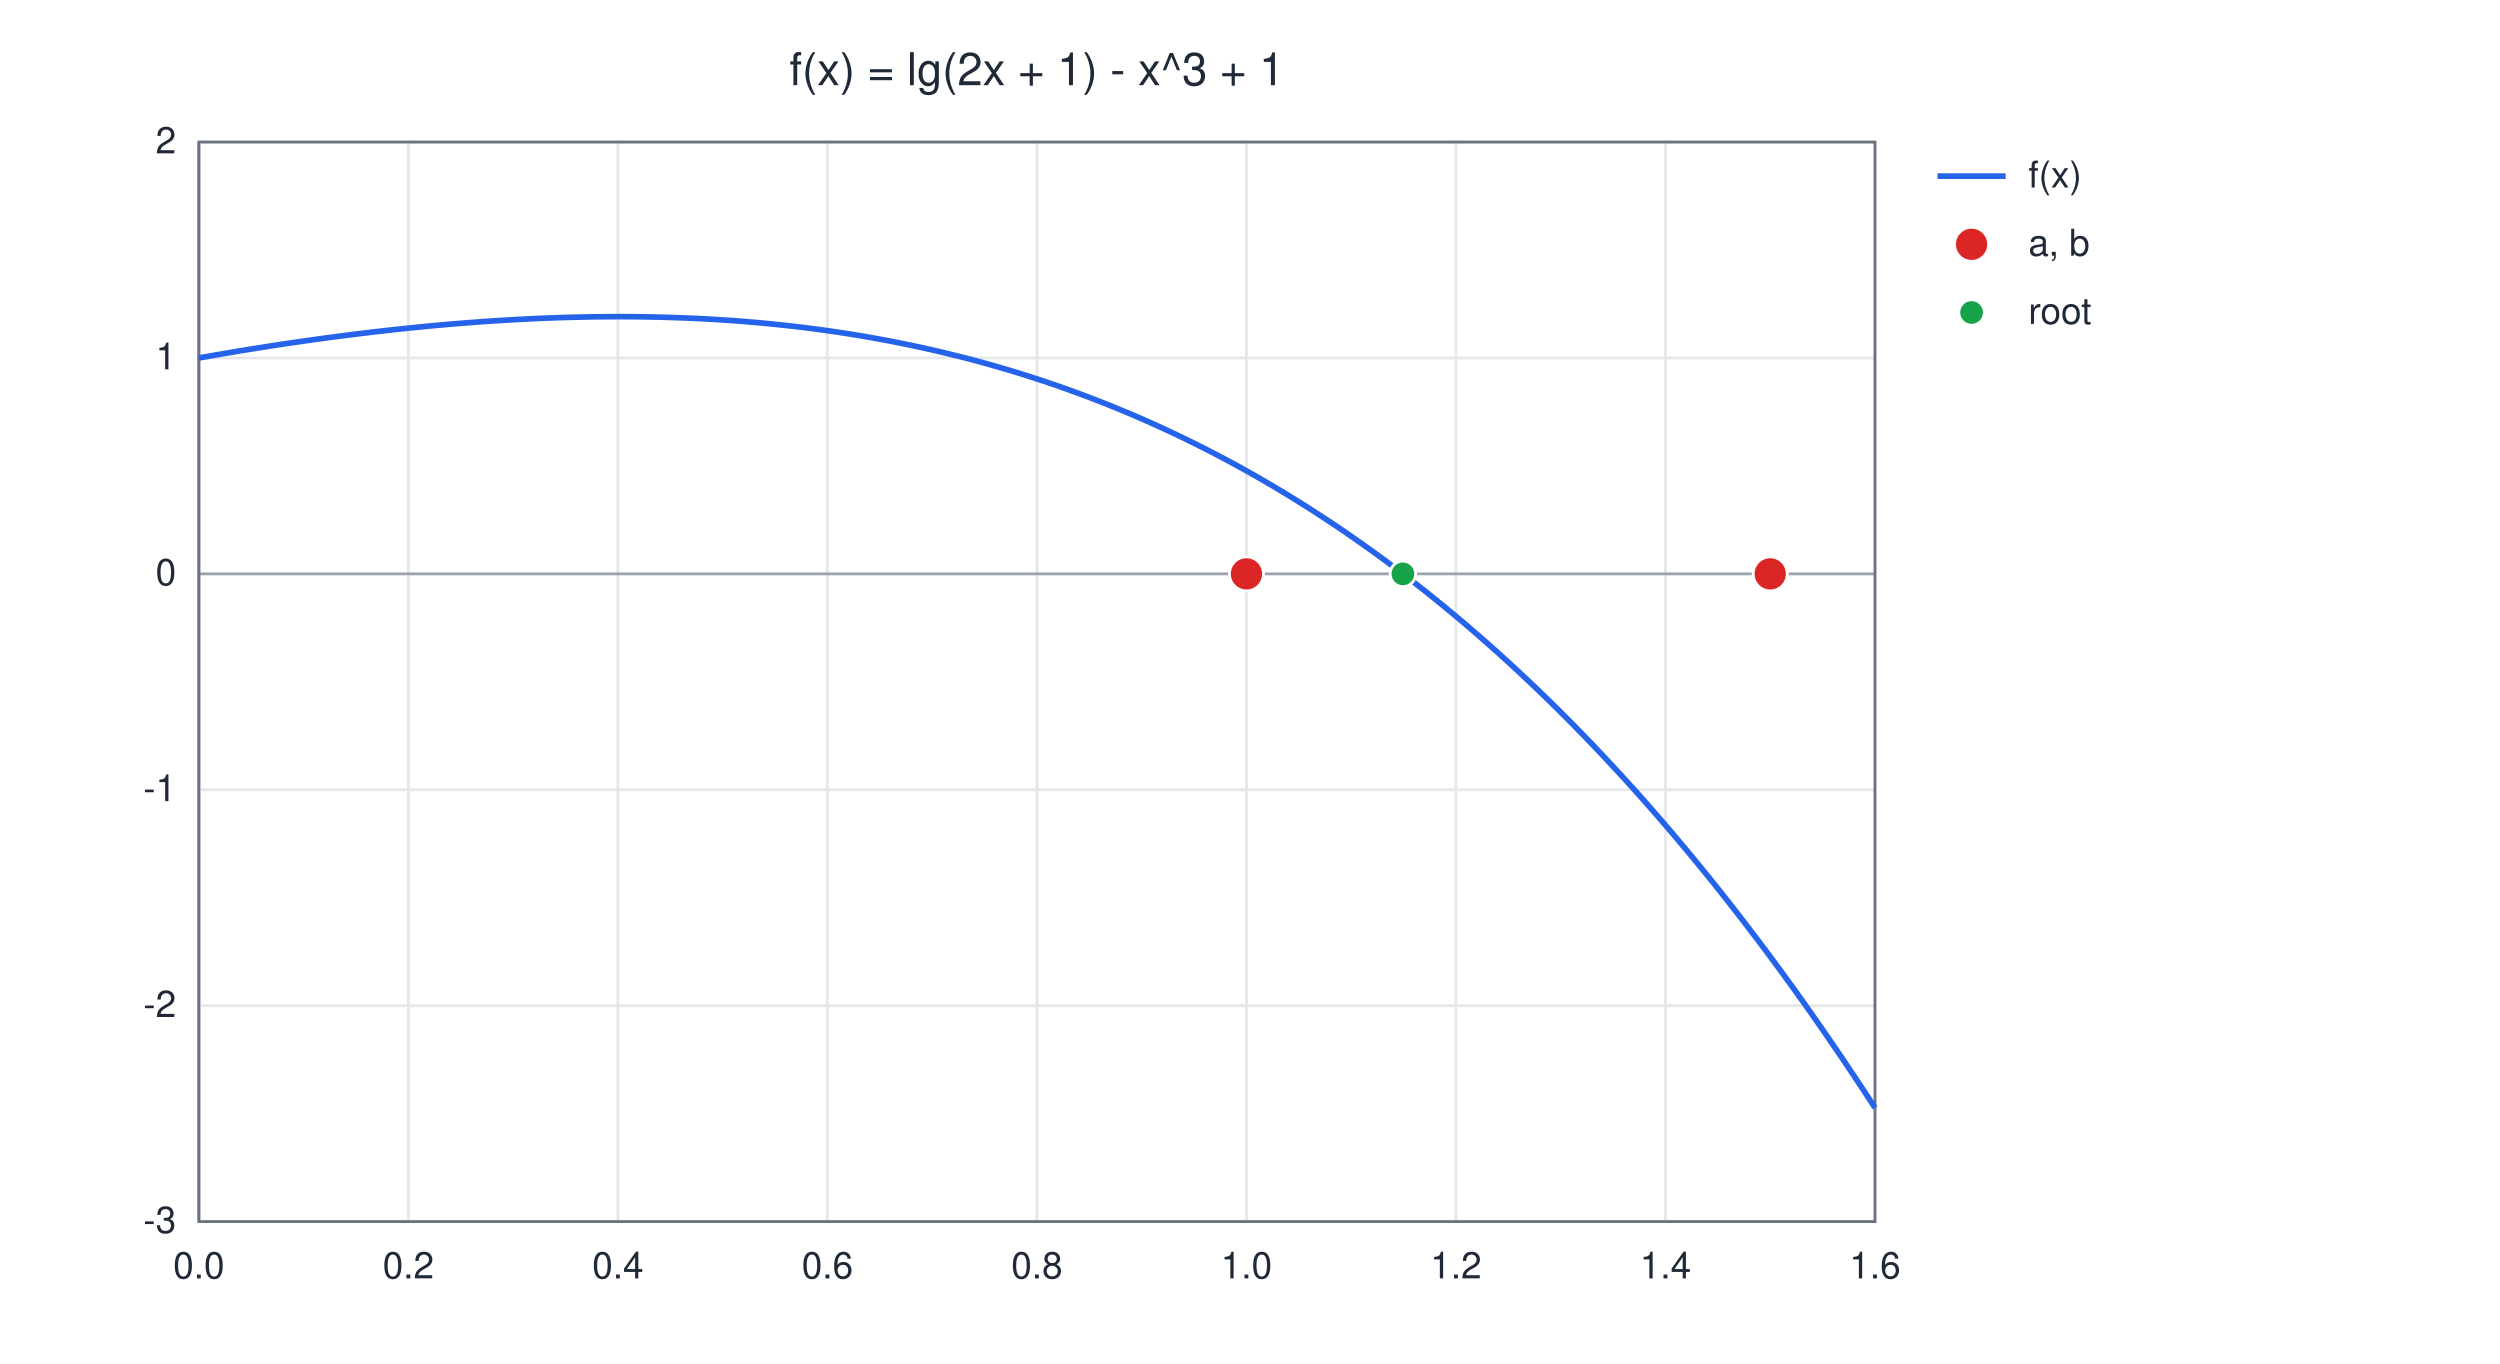
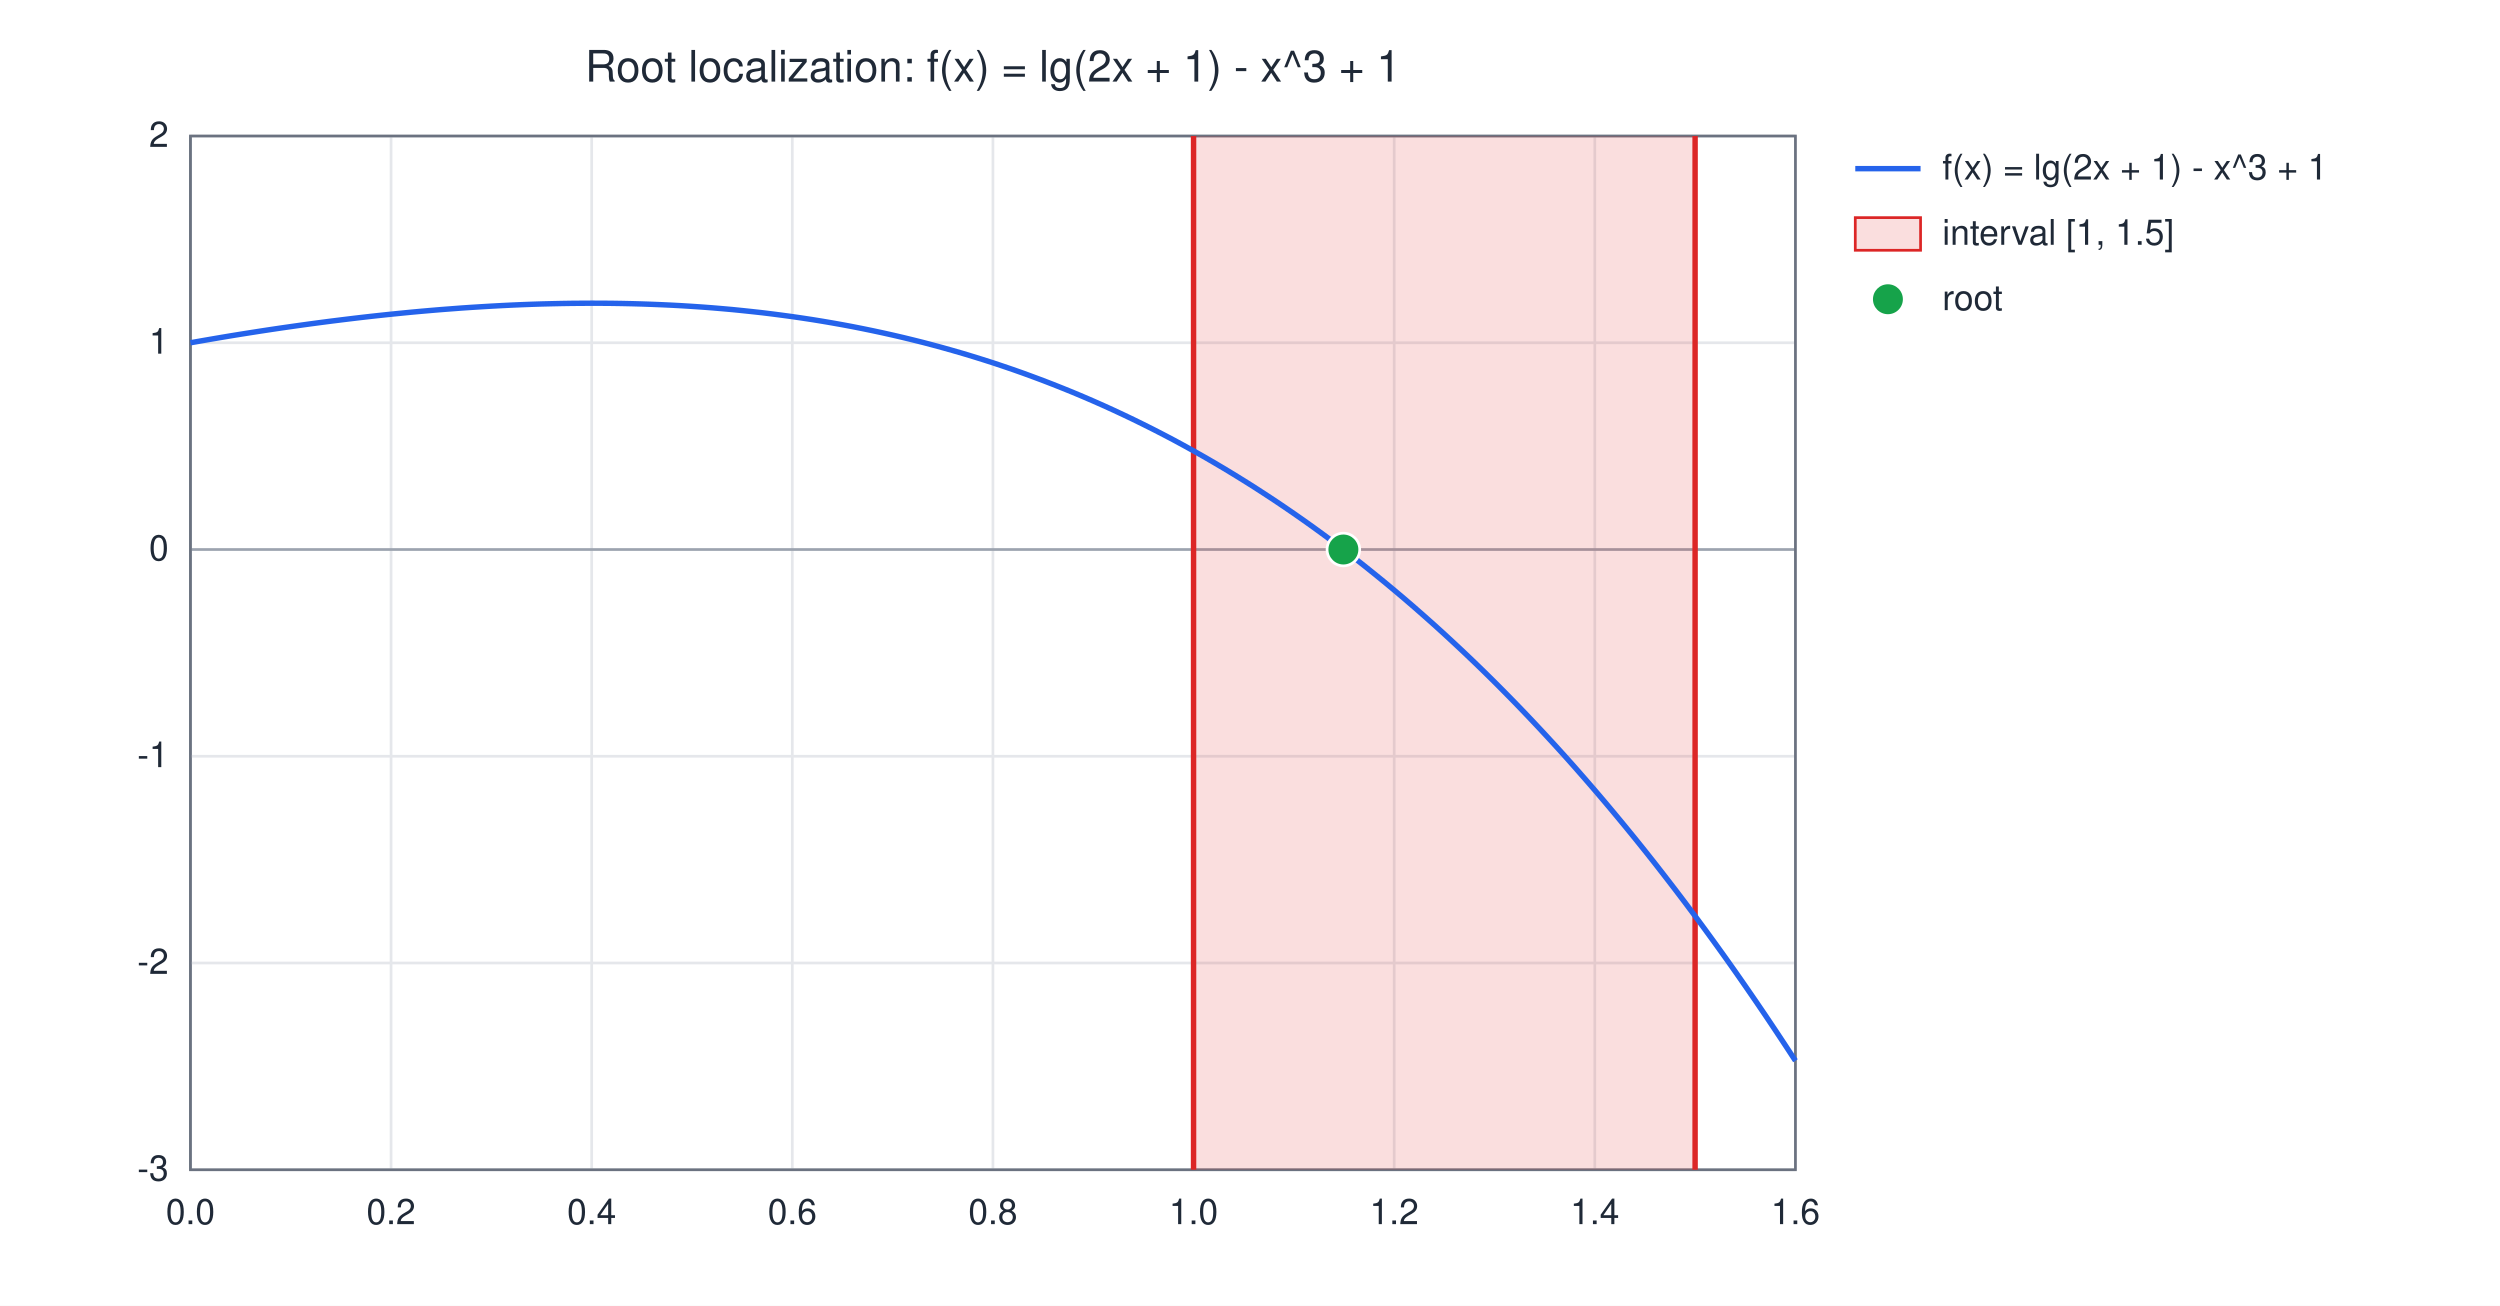
- <svg xmlns="http://www.w3.org/2000/svg" width="880" height="480" viewBox="0 0 880 480" font-family="Helvetica, Arial, sans-serif" fill="#1f2937">
-   <rect width="880" height="480" fill="#ffffff" />
-   <text x="365.00" y="30.00" text-anchor="middle" font-size="16">f(x) = lg(2x + 1) - x^3 + 1</text>
+ <svg xmlns="http://www.w3.org/2000/svg" width="919" height="480" viewBox="0 0 919 480" font-family="Helvetica, Arial, sans-serif" fill="#1f2937">
+   <rect width="919" height="480" fill="#ffffff" />
+   <text x="365.00" y="30.00" text-anchor="middle" font-size="16">Root localization: f(x) = lg(2x + 1) - x^3 + 1</text>
  <line x1="70.00" y1="50.00" x2="70.00" y2="430.00" stroke="#9ca3af" stroke-width="1" />
  <text x="70.00" y="450.00" text-anchor="middle" font-size="13">0.0</text>
  <line x1="143.75" y1="50.00" x2="143.75" y2="430.00" stroke="#e5e7eb" stroke-width="1" />
  <text x="143.75" y="450.00" text-anchor="middle" font-size="13">0.2</text>
  <line x1="217.50" y1="50.00" x2="217.50" y2="430.00" stroke="#e5e7eb" stroke-width="1" />
  <text x="217.50" y="450.00" text-anchor="middle" font-size="13">0.4</text>
  <line x1="291.25" y1="50.00" x2="291.25" y2="430.00" stroke="#e5e7eb" stroke-width="1" />
  <text x="291.25" y="450.00" text-anchor="middle" font-size="13">0.6</text>
  <line x1="365.00" y1="50.00" x2="365.00" y2="430.00" stroke="#e5e7eb" stroke-width="1" />
  <text x="365.00" y="450.00" text-anchor="middle" font-size="13">0.8</text>
  <line x1="438.75" y1="50.00" x2="438.75" y2="430.00" stroke="#e5e7eb" stroke-width="1" />
  <text x="438.75" y="450.00" text-anchor="middle" font-size="13">1.0</text>
  <line x1="512.50" y1="50.00" x2="512.50" y2="430.00" stroke="#e5e7eb" stroke-width="1" />
  <text x="512.50" y="450.00" text-anchor="middle" font-size="13">1.2</text>
  <line x1="586.25" y1="50.00" x2="586.25" y2="430.00" stroke="#e5e7eb" stroke-width="1" />
  <text x="586.25" y="450.00" text-anchor="middle" font-size="13">1.4</text>
  <line x1="660.00" y1="50.00" x2="660.00" y2="430.00" stroke="#e5e7eb" stroke-width="1" />
  <text x="660.00" y="450.00" text-anchor="middle" font-size="13">1.6</text>
  <line x1="70.00" y1="430.00" x2="660.00" y2="430.00" stroke="#e5e7eb" stroke-width="1" />
  <text x="62.00" y="434.00" text-anchor="end" font-size="13">-3</text>
  <line x1="70.00" y1="354.00" x2="660.00" y2="354.00" stroke="#e5e7eb" stroke-width="1" />
  <text x="62.00" y="358.00" text-anchor="end" font-size="13">-2</text>
  <line x1="70.00" y1="278.00" x2="660.00" y2="278.00" stroke="#e5e7eb" stroke-width="1" />
  <text x="62.00" y="282.00" text-anchor="end" font-size="13">-1</text>
  <line x1="70.00" y1="202.00" x2="660.00" y2="202.00" stroke="#9ca3af" stroke-width="1" />
  <text x="62.00" y="206.00" text-anchor="end" font-size="13">0</text>
  <line x1="70.00" y1="126.00" x2="660.00" y2="126.00" stroke="#e5e7eb" stroke-width="1" />
  <text x="62.00" y="130.00" text-anchor="end" font-size="13">1</text>
  <line x1="70.00" y1="50.00" x2="660.00" y2="50.00" stroke="#e5e7eb" stroke-width="1" />
  <text x="62.00" y="54.00" text-anchor="end" font-size="13">2</text>
  <rect x="70.00" y="50.00" width="590.00" height="380.00" fill="none" stroke="#6b7280" />
+   <rect x="438.75" y="50.00" width="184.38" height="380.00" fill="#dc2626" fill-opacity="0.15" />
+   <line x1="438.75" y1="50.00" x2="438.75" y2="430.00" stroke="#dc2626" stroke-width="2" />
+   <line x1="623.12" y1="50.00" x2="623.12" y2="430.00" stroke="#dc2626" stroke-width="2" />
+   <rect x="682.00" y="80.00" width="24" height="12" fill="#dc2626" fill-opacity="0.15" stroke="#dc2626" />
+   <text x="714.00" y="90.00" text-anchor="start" font-size="13">interval [1, 1.5]</text>
  <polyline points="70.00,126.00 73.69,125.35 77.38,124.71 81.06,124.08 84.75,123.46 88.44,122.86 92.12,122.28 95.81,121.70 99.50,121.14 103.19,120.59 106.88,120.06 110.56,119.54 114.25,119.03 117.94,118.54 121.62,118.06 125.31,117.60 129.00,117.15 132.69,116.71 136.38,116.29 140.06,115.89 143.75,115.50 147.44,115.13 151.12,114.77 154.81,114.43 158.50,114.11 162.19,113.80 165.88,113.52 169.56,113.24 173.25,112.99 176.94,112.76 180.62,112.54 184.31,112.34 188.00,112.16 191.69,112.00 195.38,111.86 199.06,111.74 202.75,111.65 206.44,111.57 210.12,111.51 213.81,111.48 217.50,111.46 221.19,111.47 224.88,111.50 228.56,111.56 232.25,111.64 235.94,111.74 239.63,111.87 243.31,112.02 247.00,112.19 250.69,112.39 254.38,112.62 258.06,112.87 261.75,113.15 265.44,113.46 269.12,113.79 272.81,114.16 276.50,114.55 280.19,114.96 283.88,115.41 287.56,115.89 291.25,116.39 294.94,116.93 298.62,117.49 302.31,118.09 306.00,118.72 309.69,119.38 313.38,120.07 317.06,120.80 320.75,121.56 324.44,122.35 328.12,123.17 331.81,124.03 335.50,124.93 339.19,125.85 342.88,126.82 346.56,127.82 350.25,128.86 353.94,129.93 357.62,131.04 361.31,132.19 365.00,133.37 368.69,134.60 372.38,135.86 376.06,137.16 379.75,138.51 383.44,139.89 387.12,141.31 390.81,142.78 394.50,144.28 398.19,145.83 401.88,147.42 405.56,149.05 409.25,150.73 412.94,152.45 416.62,154.21 420.31,156.02 424.00,157.87 427.69,159.77 431.38,161.71 435.06,163.70 438.75,165.74 442.44,167.82 446.12,169.95 449.81,172.13 453.50,174.36 457.19,176.64 460.88,178.96 464.56,181.34 468.25,183.76 471.94,186.24 475.62,188.76 479.31,191.34 483.00,193.97 486.69,196.66 490.38,199.39 494.06,202.18 497.75,205.02 501.44,207.92 505.12,210.87 508.81,213.87 512.50,216.94 516.19,220.05 519.88,223.23 523.56,226.46 527.25,229.74 530.94,233.09 534.62,236.49 538.31,239.95 542.00,243.47 545.69,247.05 549.38,250.69 553.06,254.39 556.75,258.15 560.44,261.98 564.12,265.86 567.81,269.81 571.50,273.81 575.19,277.88 578.88,282.02 582.56,286.22 586.25,290.48 589.94,294.81 593.62,299.20 597.31,303.66 601.00,308.18 604.69,312.77 608.38,317.43 612.06,322.16 615.75,326.95 619.44,331.81 623.12,336.74 626.81,341.74 630.50,346.81 634.19,351.95 637.88,357.16 641.56,362.44 645.25,367.80 648.94,373.22 652.62,378.72 656.31,384.29 660.00,389.93" fill="none" stroke="#2563eb" stroke-width="2" stroke-linejoin="round" />
  <line x1="682.00" y1="62.00" x2="706.00" y2="62.00" stroke="#2563eb" stroke-width="2" />
-   <text x="714.00" y="66.00" text-anchor="start" font-size="13">f(x)</text>
-   <circle cx="438.75" cy="202.00" r="6" fill="#dc2626" stroke="#ffffff" />
-   <circle cx="623.12" cy="202.00" r="6" fill="#dc2626" stroke="#ffffff" />
-   <circle cx="694.00" cy="86.00" r="6" fill="#dc2626" stroke="#ffffff" />
-   <text x="714.00" y="90.00" text-anchor="start" font-size="13">a, b</text>
-   <circle cx="493.83" cy="202.00" r="4.5" fill="#16a34a" stroke="#ffffff" />
-   <circle cx="694.00" cy="110.00" r="4.5" fill="#16a34a" stroke="#ffffff" />
+   <text x="714.00" y="66.00" text-anchor="start" font-size="13">f(x) = lg(2x + 1) - x^3 + 1</text>
+   <circle cx="493.83" cy="202.00" r="6" fill="#16a34a" stroke="#ffffff" />
+   <circle cx="694.00" cy="110.00" r="6" fill="#16a34a" stroke="#ffffff" />
  <text x="714.00" y="114.00" text-anchor="start" font-size="13">root</text>
</svg>
